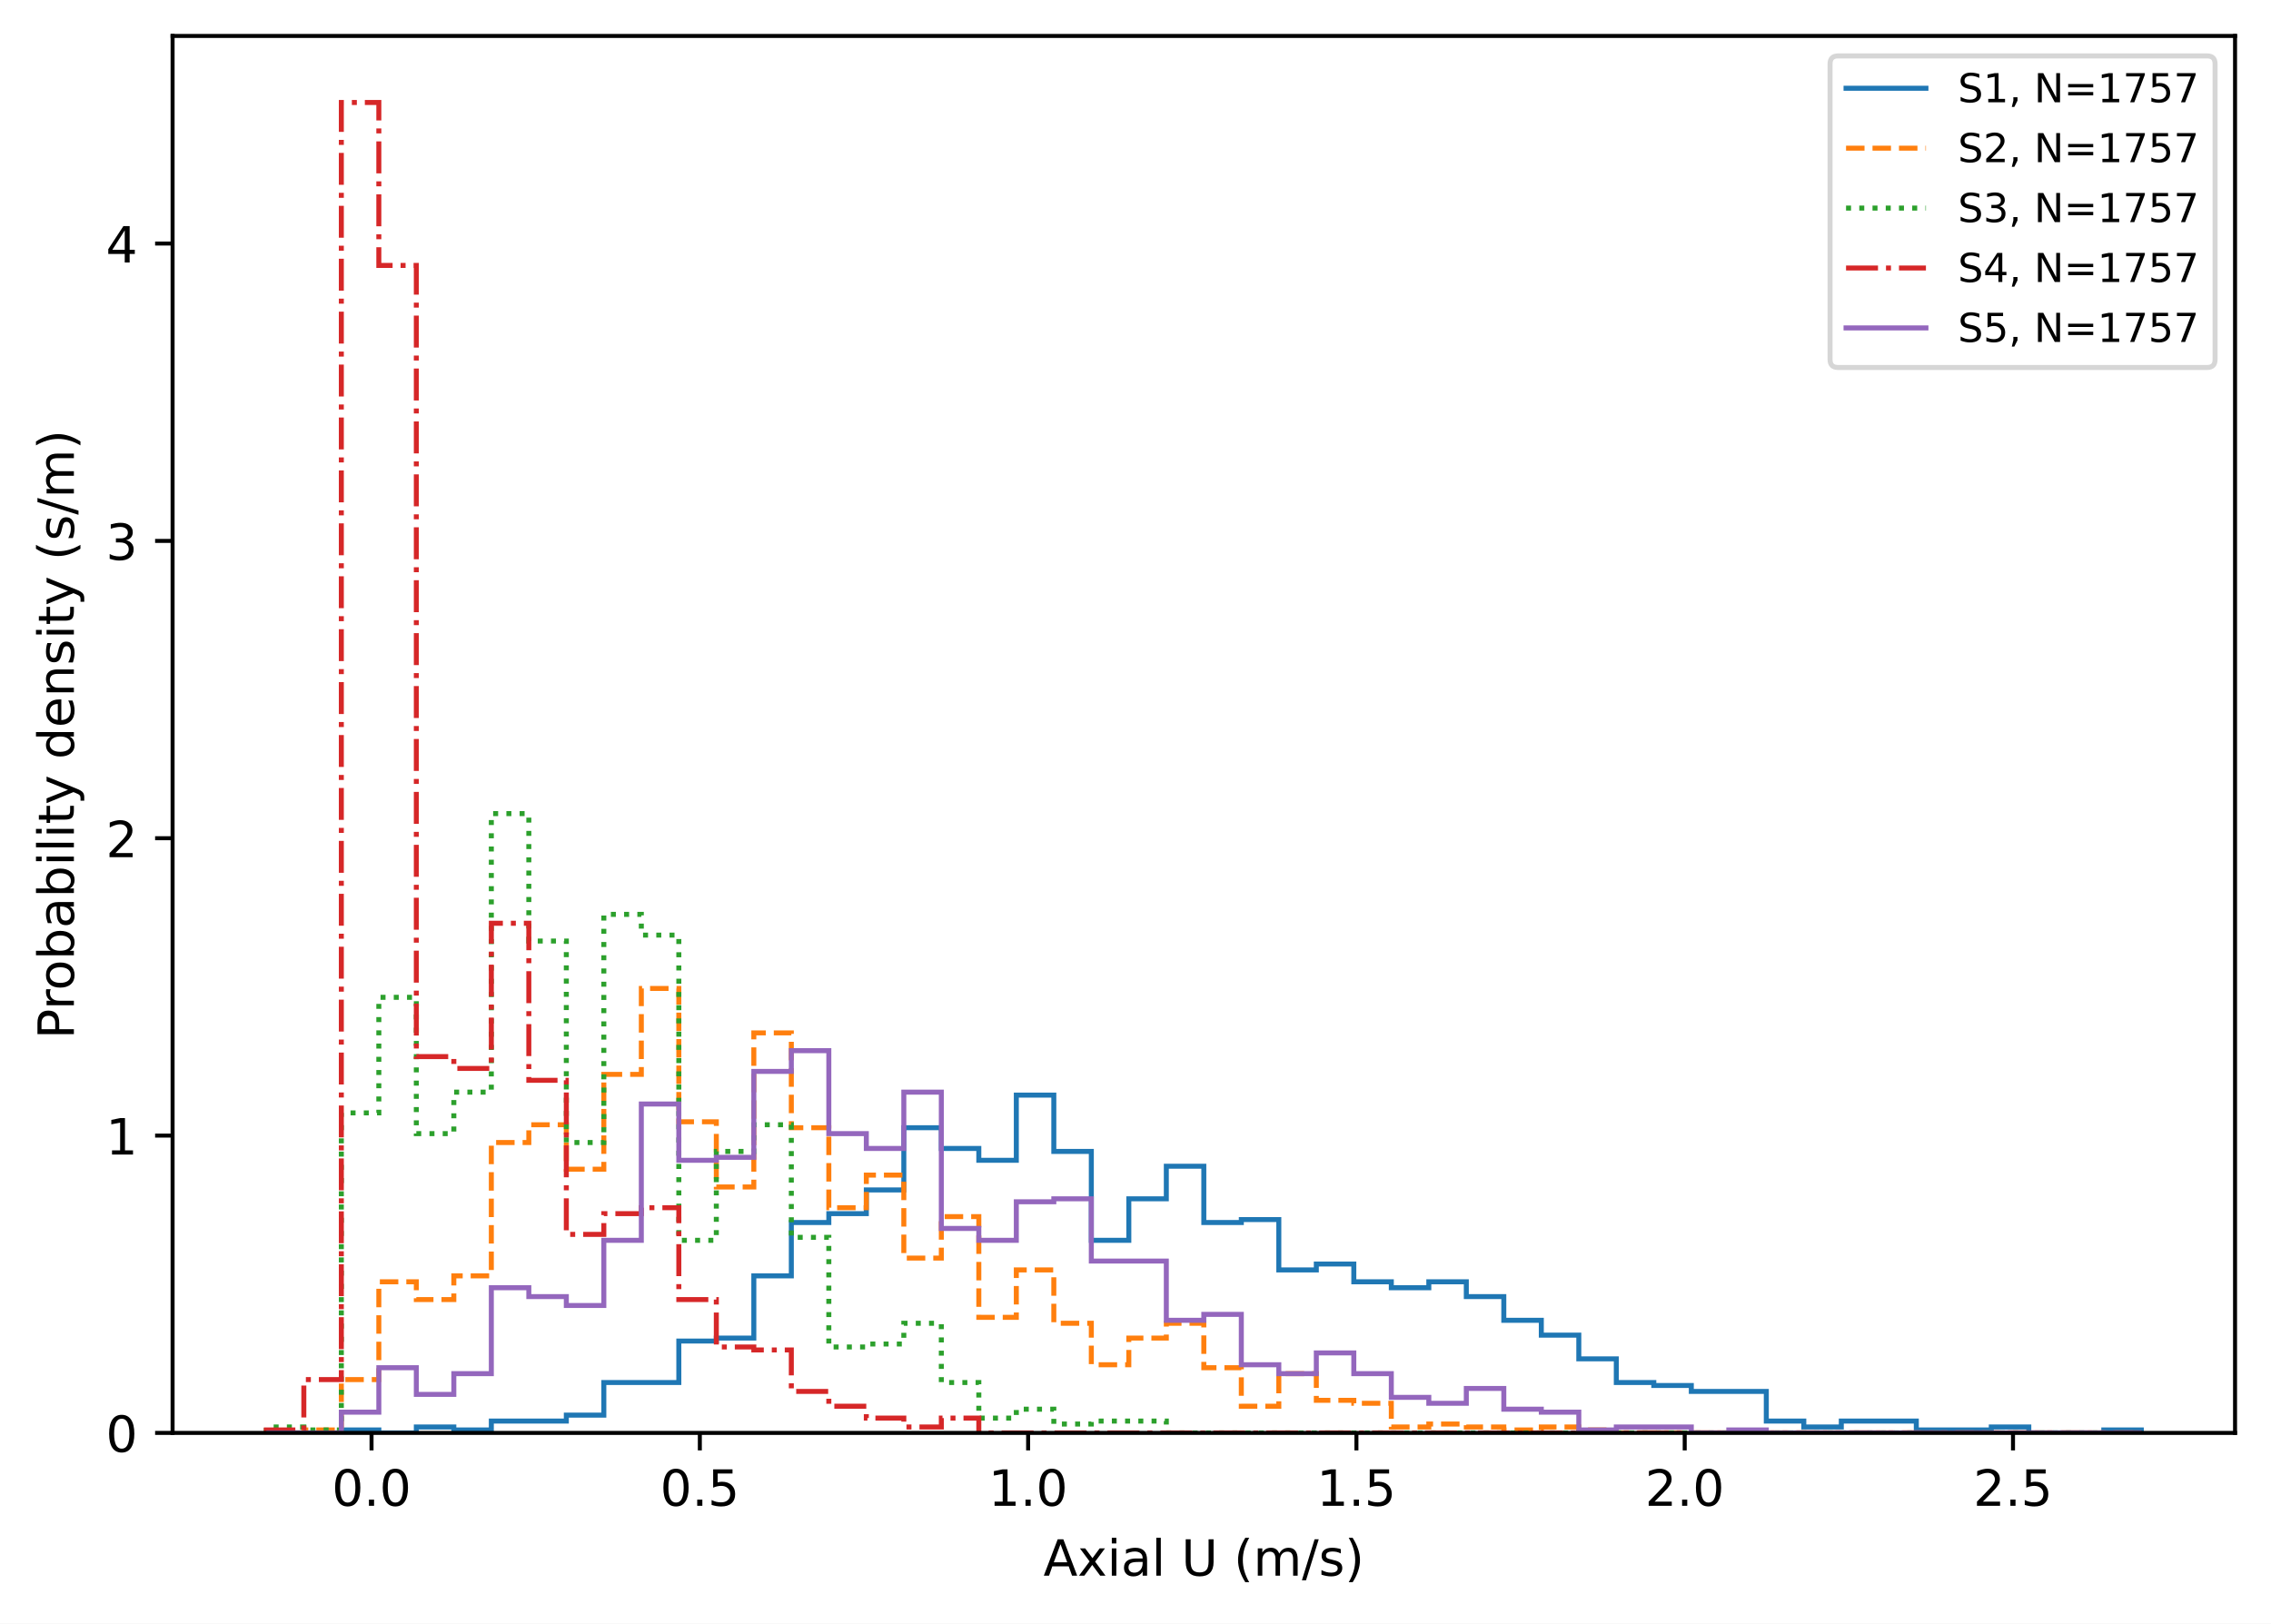
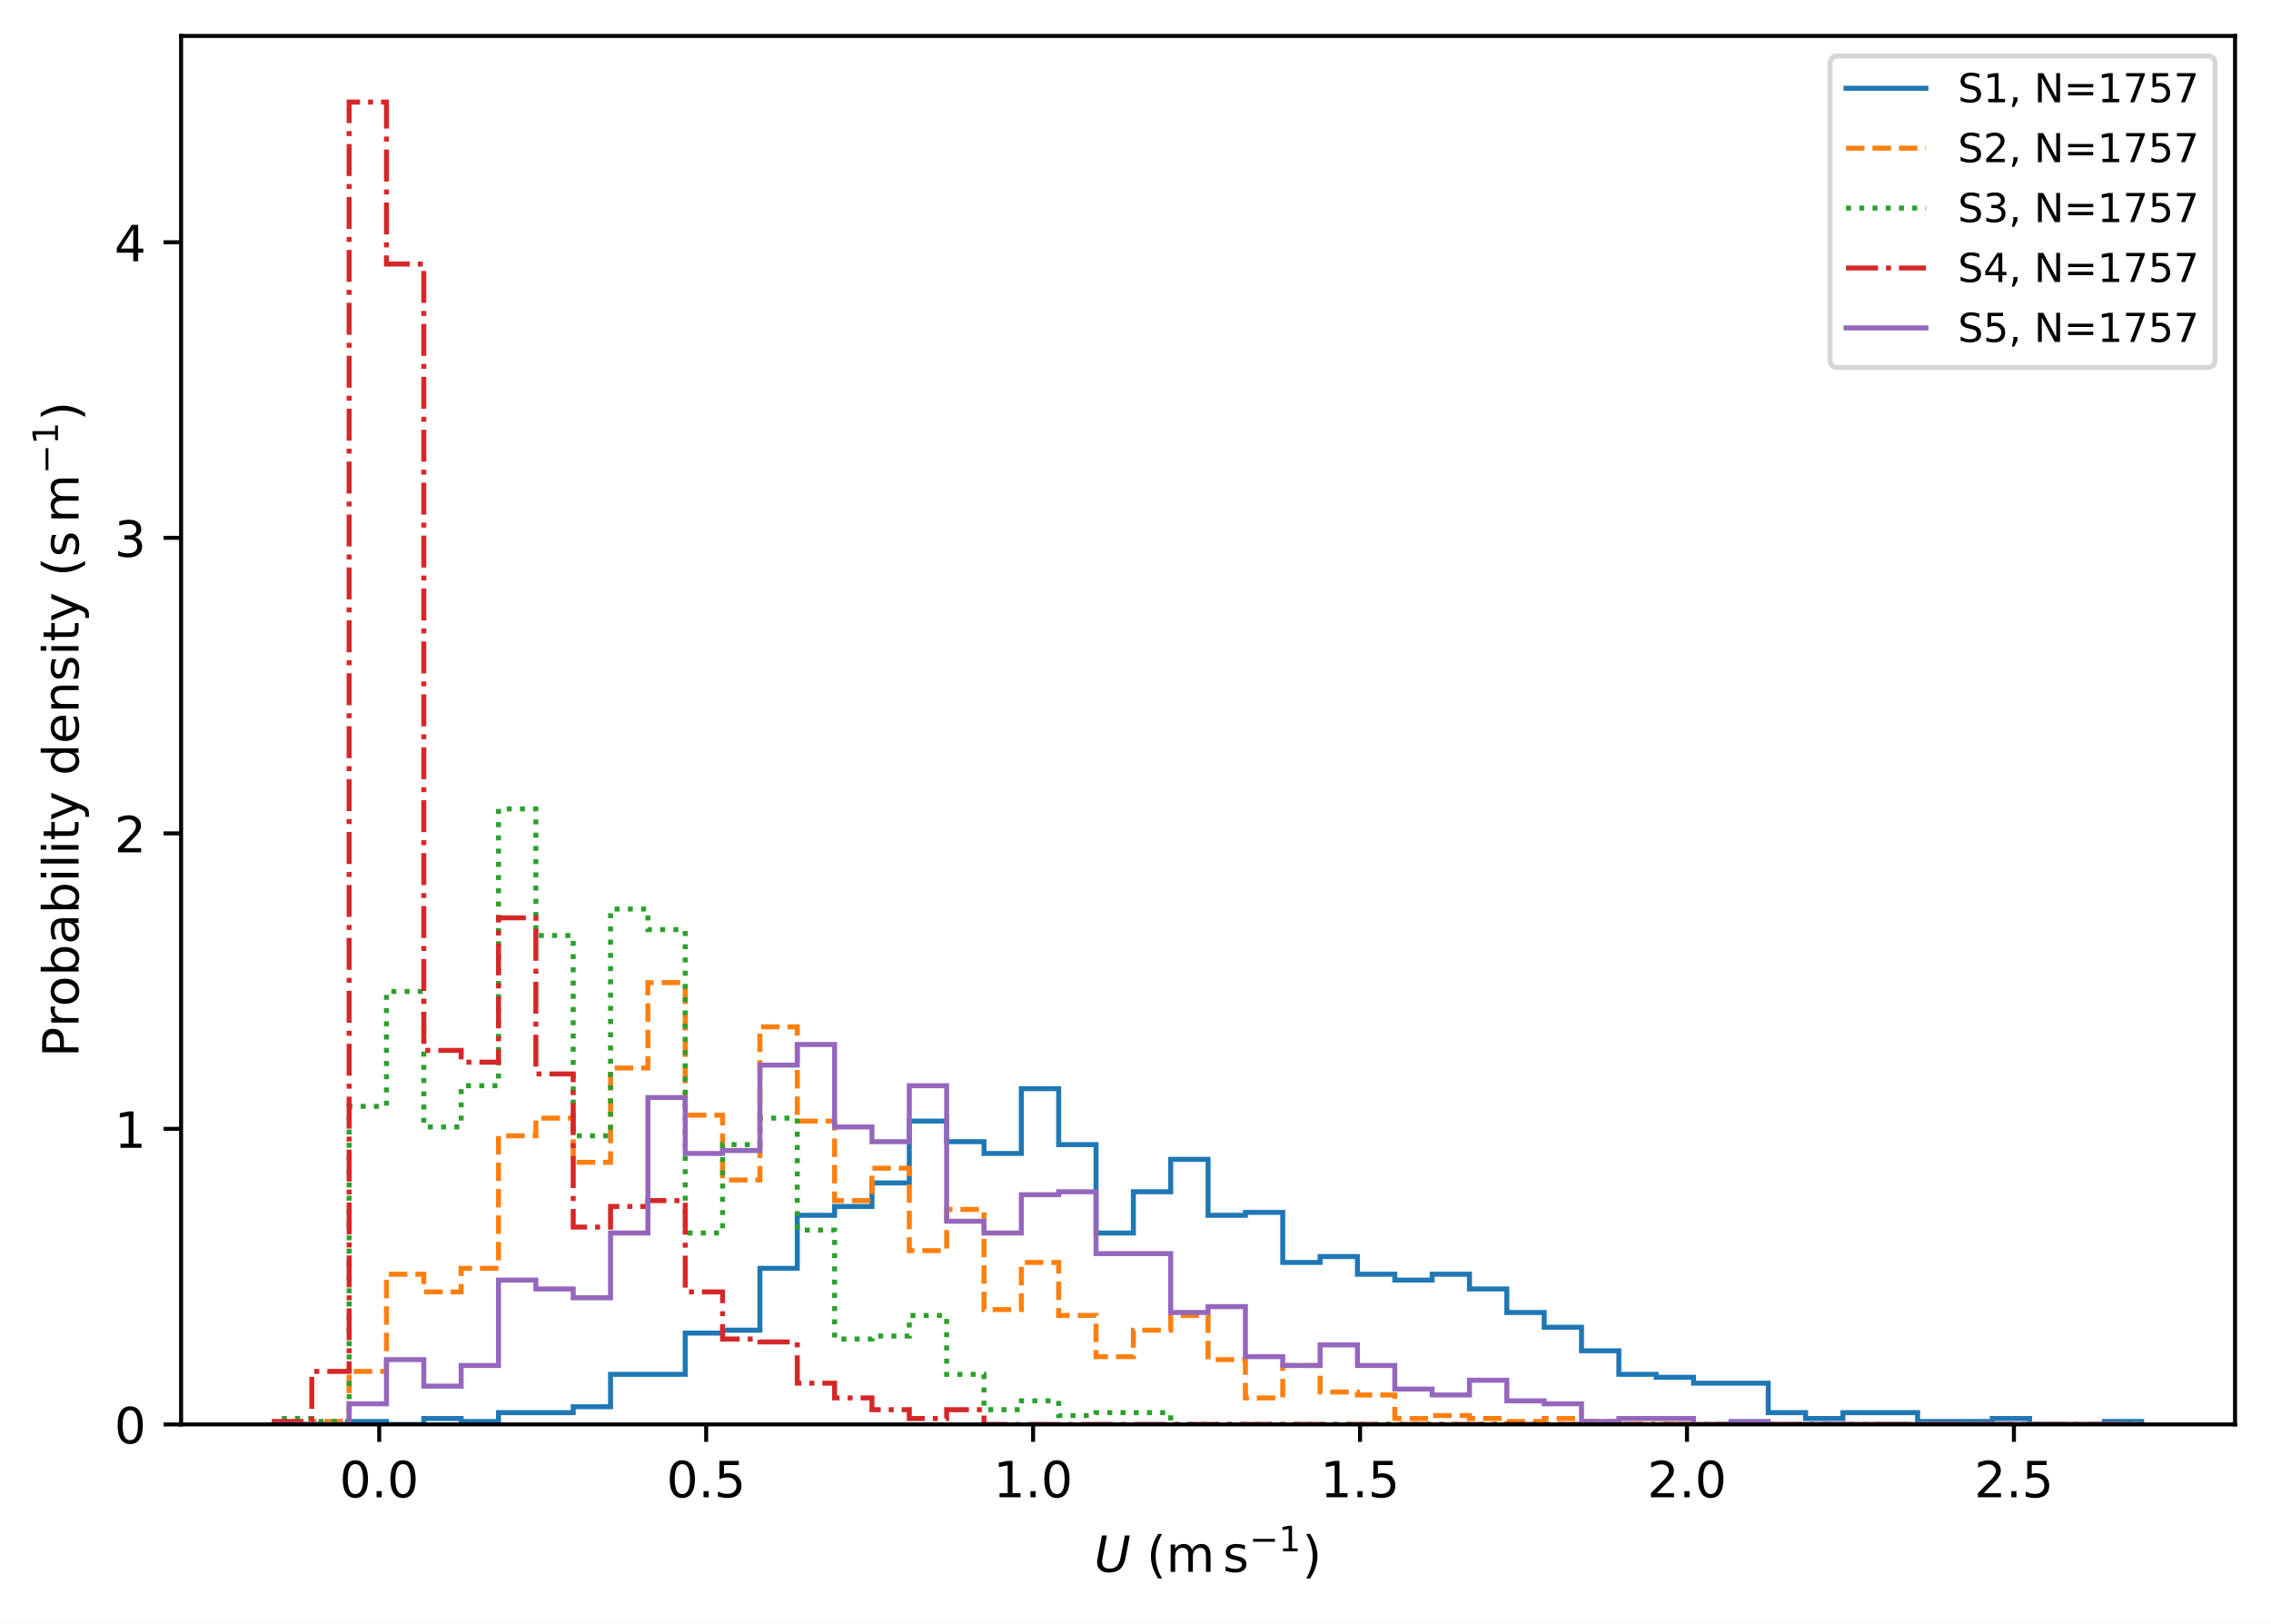
<svg xmlns="http://www.w3.org/2000/svg" xmlns:xlink="http://www.w3.org/1999/xlink" width="454.8pt" height="325.2pt" viewBox="0 0 454.8 325.2" version="1.1">
  <defs>
    <style type="text/css">*{stroke-linejoin: round; stroke-linecap: butt}</style>
  </defs>
  <g id="figure_1">
    <g id="patch_1">
      <path d="M 0 325.2  L 454.8 325.2  L 454.8 0  L 0 0  z " style="fill: #ffffff" />
    </g>
    <g id="axes_1">
      <g id="patch_2">
-         <path d="M 34.563 286.999  L 447.6 286.999  L 447.6 7.2  L 34.563 7.2  z " style="fill: #ffffff" />
+         <path d="M 36.265 285.297  L 447.6 285.297  L 447.6 7.2  L 36.265 7.2  z " style="fill: #ffffff" />
      </g>
      <g id="patch_3">
-         <path d="M 53.338 286.999  L 53.338 286.999  L 60.847 286.999  L 60.847 286.999  L 68.357 286.999  L 68.357 286.405  L 75.867 286.405  L 75.867 286.999  L 83.377 286.999  L 83.377 285.812  L 90.886 285.812  L 90.886 286.405  L 98.396 286.405  L 98.396 284.625  L 105.906 284.625  L 105.906 284.625  L 113.416 284.625  L 113.416 283.438  L 120.925 283.438  L 120.925 276.909  L 128.435 276.909  L 128.435 276.909  L 135.945 276.909  L 135.945 268.601  L 143.455 268.601  L 143.455 268.007  L 150.964 268.007  L 150.964 255.544  L 158.474 255.544  L 158.474 244.861  L 165.984 244.861  L 165.984 243.081  L 173.494 243.081  L 173.494 238.333  L 181.003 238.333  L 181.003 225.87  L 188.513 225.87  L 188.513 230.024  L 196.023 230.024  L 196.023 232.398  L 203.533 232.398  L 203.533 219.341  L 211.042 219.341  L 211.042 230.618  L 218.552 230.618  L 218.552 248.422  L 226.062 248.422  L 226.062 240.113  L 233.572 240.113  L 233.572 233.585  L 241.081 233.585  L 241.081 244.861  L 248.591 244.861  L 248.591 244.268  L 256.101 244.268  L 256.101 254.357  L 263.611 254.357  L 263.611 253.17  L 271.12 253.17  L 271.12 256.731  L 278.63 256.731  L 278.63 257.918  L 286.14 257.918  L 286.14 256.731  L 293.65 256.731  L 293.65 259.698  L 301.159 259.698  L 301.159 264.446  L 308.669 264.446  L 308.669 267.414  L 316.179 267.414  L 316.179 272.162  L 323.689 272.162  L 323.689 276.909  L 331.198 276.909  L 331.198 277.503  L 338.708 277.503  L 338.708 278.69  L 346.218 278.69  L 346.218 278.69  L 353.728 278.69  L 353.728 284.625  L 361.237 284.625  L 361.237 285.812  L 368.747 285.812  L 368.747 284.625  L 376.257 284.625  L 376.257 284.625  L 383.767 284.625  L 383.767 286.405  L 391.276 286.405  L 391.276 286.405  L 398.786 286.405  L 398.786 285.812  L 406.296 285.812  L 406.296 286.999  L 413.806 286.999  L 413.806 286.999  L 421.315 286.999  L 421.315 286.405  L 428.825 286.405  L 428.825 286.999  " clip-path="url(#p8676ef231d)" style="fill: none; stroke: #1f77b4; stroke-linejoin: miter" />
+         <path d="M 54.962 285.297  L 54.962 285.297  L 62.441 285.297  L 62.441 285.297  L 69.919 285.297  L 69.919 284.707  L 77.398 284.707  L 77.398 285.297  L 84.877 285.297  L 84.877 284.117  L 92.356 284.117  L 92.356 284.707  L 99.835 284.707  L 99.835 282.938  L 107.314 282.938  L 107.314 282.938  L 114.792 282.938  L 114.792 281.758  L 122.271 281.758  L 122.271 275.269  L 129.75 275.269  L 129.75 275.269  L 137.229 275.269  L 137.229 267.011  L 144.708 267.011  L 144.708 266.421  L 152.186 266.421  L 152.186 254.034  L 159.665 254.034  L 159.665 243.416  L 167.144 243.416  L 167.144 241.646  L 174.623 241.646  L 174.623 236.927  L 182.102 236.927  L 182.102 224.54  L 189.58 224.54  L 189.58 228.669  L 197.059 228.669  L 197.059 231.029  L 204.538 231.029  L 204.538 218.051  L 212.017 218.051  L 212.017 229.259  L 219.496 229.259  L 219.496 246.955  L 226.975 246.955  L 226.975 238.697  L 234.453 238.697  L 234.453 232.208  L 241.932 232.208  L 241.932 243.416  L 249.411 243.416  L 249.411 242.826  L 256.89 242.826  L 256.89 252.854  L 264.369 252.854  L 264.369 251.674  L 271.847 251.674  L 271.847 255.213  L 279.326 255.213  L 279.326 256.393  L 286.805 256.393  L 286.805 255.213  L 294.284 255.213  L 294.284 258.163  L 301.763 258.163  L 301.763 262.882  L 309.241 262.882  L 309.241 265.831  L 316.72 265.831  L 316.72 270.55  L 324.199 270.55  L 324.199 275.269  L 331.678 275.269  L 331.678 275.859  L 339.157 275.859  L 339.157 277.039  L 346.636 277.039  L 346.636 277.039  L 354.114 277.039  L 354.114 282.938  L 361.593 282.938  L 361.593 284.117  L 369.072 284.117  L 369.072 282.938  L 376.551 282.938  L 376.551 282.938  L 384.03 282.938  L 384.03 284.707  L 391.508 284.707  L 391.508 284.707  L 398.987 284.707  L 398.987 284.117  L 406.466 284.117  L 406.466 285.297  L 413.945 285.297  L 413.945 285.297  L 421.424 285.297  L 421.424 284.707  L 428.902 284.707  L 428.902 285.297  " clip-path="url(#pfd2d4bfab4)" style="fill: none; stroke: #1f77b4; stroke-linejoin: miter" />
      </g>
      <g id="patch_4">
-         <path d="M 53.338 286.999  L 53.338 286.999  L 60.847 286.999  L 60.847 286.405  L 68.357 286.405  L 68.357 276.316  L 75.867 276.316  L 75.867 256.731  L 83.377 256.731  L 83.377 260.292  L 90.886 260.292  L 90.886 255.544  L 98.396 255.544  L 98.396 228.837  L 105.906 228.837  L 105.906 225.276  L 113.416 225.276  L 113.416 234.179  L 120.925 234.179  L 120.925 215.187  L 128.435 215.187  L 128.435 197.976  L 135.945 197.976  L 135.945 224.683  L 143.455 224.683  L 143.455 237.739  L 150.964 237.739  L 150.964 206.878  L 158.474 206.878  L 158.474 225.87  L 165.984 225.87  L 165.984 241.894  L 173.494 241.894  L 173.494 235.365  L 181.003 235.365  L 181.003 251.983  L 188.513 251.983  L 188.513 243.674  L 196.023 243.674  L 196.023 263.853  L 203.533 263.853  L 203.533 254.357  L 211.042 254.357  L 211.042 265.04  L 218.552 265.04  L 218.552 273.349  L 226.062 273.349  L 226.062 268.007  L 233.572 268.007  L 233.572 265.04  L 241.081 265.04  L 241.081 273.942  L 248.591 273.942  L 248.591 281.657  L 256.101 281.657  L 256.101 275.129  L 263.611 275.129  L 263.611 280.47  L 271.12 280.47  L 271.12 281.064  L 278.63 281.064  L 278.63 285.812  L 286.14 285.812  L 286.14 285.218  L 293.65 285.218  L 293.65 285.812  L 301.159 285.812  L 301.159 286.405  L 308.669 286.405  L 308.669 285.812  L 316.179 285.812  L 316.179 286.405  L 323.689 286.405  L 323.689 286.999  L 331.198 286.999  L 331.198 286.999  L 338.708 286.999  L 338.708 286.999  L 346.218 286.999  L 346.218 286.999  L 353.728 286.999  L 353.728 286.999  L 361.237 286.999  L 361.237 286.999  L 368.747 286.999  L 368.747 286.999  L 376.257 286.999  L 376.257 286.999  L 383.767 286.999  L 383.767 286.999  L 391.276 286.999  L 391.276 286.999  L 398.786 286.999  L 398.786 286.999  L 406.296 286.999  L 406.296 286.999  L 413.806 286.999  L 413.806 286.999  L 421.315 286.999  L 421.315 286.999  L 428.825 286.999  L 428.825 286.999  " clip-path="url(#p8676ef231d)" style="fill: none; stroke-dasharray: 3.7,1.6; stroke-dashoffset: 0; stroke: #ff7f0e; stroke-linejoin: miter" />
+         <path d="M 54.962 285.297  L 54.962 285.297  L 62.441 285.297  L 62.441 284.707  L 69.919 284.707  L 69.919 274.679  L 77.398 274.679  L 77.398 255.213  L 84.877 255.213  L 84.877 258.753  L 92.356 258.753  L 92.356 254.034  L 99.835 254.034  L 99.835 227.489  L 107.314 227.489  L 107.314 223.95  L 114.792 223.95  L 114.792 232.798  L 122.271 232.798  L 122.271 213.922  L 129.75 213.922  L 129.75 196.816  L 137.229 196.816  L 137.229 223.36  L 144.708 223.36  L 144.708 236.337  L 152.186 236.337  L 152.186 205.664  L 159.665 205.664  L 159.665 224.54  L 167.144 224.54  L 167.144 240.467  L 174.623 240.467  L 174.623 233.978  L 182.102 233.978  L 182.102 250.494  L 189.58 250.494  L 189.58 242.236  L 197.059 242.236  L 197.059 262.292  L 204.538 262.292  L 204.538 252.854  L 212.017 252.854  L 212.017 263.472  L 219.496 263.472  L 219.496 271.73  L 226.975 271.73  L 226.975 266.421  L 234.453 266.421  L 234.453 263.472  L 241.932 263.472  L 241.932 272.32  L 249.411 272.32  L 249.411 279.988  L 256.89 279.988  L 256.89 273.5  L 264.369 273.5  L 264.369 278.809  L 271.847 278.809  L 271.847 279.398  L 279.326 279.398  L 279.326 284.117  L 286.805 284.117  L 286.805 283.528  L 294.284 283.528  L 294.284 284.117  L 301.763 284.117  L 301.763 284.707  L 309.241 284.707  L 309.241 284.117  L 316.72 284.117  L 316.72 284.707  L 324.199 284.707  L 324.199 285.297  L 331.678 285.297  L 331.678 285.297  L 339.157 285.297  L 339.157 285.297  L 346.636 285.297  L 346.636 285.297  L 354.114 285.297  L 354.114 285.297  L 361.593 285.297  L 361.593 285.297  L 369.072 285.297  L 369.072 285.297  L 376.551 285.297  L 376.551 285.297  L 384.03 285.297  L 384.03 285.297  L 391.508 285.297  L 391.508 285.297  L 398.987 285.297  L 398.987 285.297  L 406.466 285.297  L 406.466 285.297  L 413.945 285.297  L 413.945 285.297  L 421.424 285.297  L 421.424 285.297  L 428.902 285.297  L 428.902 285.297  " clip-path="url(#pfd2d4bfab4)" style="fill: none; stroke-dasharray: 3.7,1.6; stroke-dashoffset: 0; stroke: #ff7f0e; stroke-linejoin: miter" />
      </g>
      <g id="patch_5">
-         <path d="M 53.338 286.999  L 53.338 285.812  L 60.847 285.812  L 60.847 286.405  L 68.357 286.405  L 68.357 222.902  L 75.867 222.902  L 75.867 199.756  L 83.377 199.756  L 83.377 227.057  L 90.886 227.057  L 90.886 218.748  L 98.396 218.748  L 98.396 162.96  L 105.906 162.96  L 105.906 188.48  L 113.416 188.48  L 113.416 228.837  L 120.925 228.837  L 120.925 183.139  L 128.435 183.139  L 128.435 187.293  L 135.945 187.293  L 135.945 248.422  L 143.455 248.422  L 143.455 230.618  L 150.964 230.618  L 150.964 225.276  L 158.474 225.276  L 158.474 247.829  L 165.984 247.829  L 165.984 269.788  L 173.494 269.788  L 173.494 269.194  L 181.003 269.194  L 181.003 265.04  L 188.513 265.04  L 188.513 276.909  L 196.023 276.909  L 196.023 284.031  L 203.533 284.031  L 203.533 282.251  L 211.042 282.251  L 211.042 285.218  L 218.552 285.218  L 218.552 284.625  L 226.062 284.625  L 226.062 284.625  L 233.572 284.625  L 233.572 286.999  L 241.081 286.999  L 241.081 286.999  L 248.591 286.999  L 248.591 286.999  L 256.101 286.999  L 256.101 286.999  L 263.611 286.999  L 263.611 286.999  L 271.12 286.999  L 271.12 286.999  L 278.63 286.999  L 278.63 286.999  L 286.14 286.999  L 286.14 286.999  L 293.65 286.999  L 293.65 286.999  L 301.159 286.999  L 301.159 286.999  L 308.669 286.999  L 308.669 286.999  L 316.179 286.999  L 316.179 286.999  L 323.689 286.999  L 323.689 286.999  L 331.198 286.999  L 331.198 286.999  L 338.708 286.999  L 338.708 286.999  L 346.218 286.999  L 346.218 286.999  L 353.728 286.999  L 353.728 286.999  L 361.237 286.999  L 361.237 286.999  L 368.747 286.999  L 368.747 286.999  L 376.257 286.999  L 376.257 286.999  L 383.767 286.999  L 383.767 286.999  L 391.276 286.999  L 391.276 286.999  L 398.786 286.999  L 398.786 286.999  L 406.296 286.999  L 406.296 286.999  L 413.806 286.999  L 413.806 286.999  L 421.315 286.999  L 421.315 286.999  L 428.825 286.999  L 428.825 286.999  " clip-path="url(#p8676ef231d)" style="fill: none; stroke-dasharray: 1,1.65; stroke-dashoffset: 0; stroke: #2ca02c; stroke-linejoin: miter" />
+         <path d="M 54.962 285.297  L 54.962 284.117  L 62.441 284.117  L 62.441 284.707  L 69.919 284.707  L 69.919 221.591  L 77.398 221.591  L 77.398 198.585  L 84.877 198.585  L 84.877 225.72  L 92.356 225.72  L 92.356 217.461  L 99.835 217.461  L 99.835 162.013  L 107.314 162.013  L 107.314 187.378  L 114.792 187.378  L 114.792 227.489  L 122.271 227.489  L 122.271 182.069  L 129.75 182.069  L 129.75 186.198  L 137.229 186.198  L 137.229 246.955  L 144.708 246.955  L 144.708 229.259  L 152.186 229.259  L 152.186 223.95  L 159.665 223.95  L 159.665 246.365  L 167.144 246.365  L 167.144 268.191  L 174.623 268.191  L 174.623 267.601  L 182.102 267.601  L 182.102 263.472  L 189.58 263.472  L 189.58 275.269  L 197.059 275.269  L 197.059 282.348  L 204.538 282.348  L 204.538 280.578  L 212.017 280.578  L 212.017 283.528  L 219.496 283.528  L 219.496 282.938  L 226.975 282.938  L 226.975 282.938  L 234.453 282.938  L 234.453 285.297  L 241.932 285.297  L 241.932 285.297  L 249.411 285.297  L 249.411 285.297  L 256.89 285.297  L 256.89 285.297  L 264.369 285.297  L 264.369 285.297  L 271.847 285.297  L 271.847 285.297  L 279.326 285.297  L 279.326 285.297  L 286.805 285.297  L 286.805 285.297  L 294.284 285.297  L 294.284 285.297  L 301.763 285.297  L 301.763 285.297  L 309.241 285.297  L 309.241 285.297  L 316.72 285.297  L 316.72 285.297  L 324.199 285.297  L 324.199 285.297  L 331.678 285.297  L 331.678 285.297  L 339.157 285.297  L 339.157 285.297  L 346.636 285.297  L 346.636 285.297  L 354.114 285.297  L 354.114 285.297  L 361.593 285.297  L 361.593 285.297  L 369.072 285.297  L 369.072 285.297  L 376.551 285.297  L 376.551 285.297  L 384.03 285.297  L 384.03 285.297  L 391.508 285.297  L 391.508 285.297  L 398.987 285.297  L 398.987 285.297  L 406.466 285.297  L 406.466 285.297  L 413.945 285.297  L 413.945 285.297  L 421.424 285.297  L 421.424 285.297  L 428.902 285.297  L 428.902 285.297  " clip-path="url(#pfd2d4bfab4)" style="fill: none; stroke-dasharray: 1,1.65; stroke-dashoffset: 0; stroke: #2ca02c; stroke-linejoin: miter" />
      </g>
      <g id="patch_6">
-         <path d="M 53.338 286.999  L 53.338 286.405  L 60.847 286.405  L 60.847 276.316  L 68.357 276.316  L 68.357 20.524  L 75.867 20.524  L 75.867 53.165  L 83.377 53.165  L 83.377 211.626  L 90.886 211.626  L 90.886 214  L 98.396 214  L 98.396 184.919  L 105.906 184.919  L 105.906 216.374  L 113.416 216.374  L 113.416 247.235  L 120.925 247.235  L 120.925 243.081  L 128.435 243.081  L 128.435 241.894  L 135.945 241.894  L 135.945 260.292  L 143.455 260.292  L 143.455 269.788  L 150.964 269.788  L 150.964 270.381  L 158.474 270.381  L 158.474 278.69  L 165.984 278.69  L 165.984 281.657  L 173.494 281.657  L 173.494 284.031  L 181.003 284.031  L 181.003 285.812  L 188.513 285.812  L 188.513 284.031  L 196.023 284.031  L 196.023 286.999  L 203.533 286.999  L 203.533 286.999  L 211.042 286.999  L 211.042 286.999  L 218.552 286.999  L 218.552 286.999  L 226.062 286.999  L 226.062 286.999  L 233.572 286.999  L 233.572 286.999  L 241.081 286.999  L 241.081 286.999  L 248.591 286.999  L 248.591 286.999  L 256.101 286.999  L 256.101 286.999  L 263.611 286.999  L 263.611 286.999  L 271.12 286.999  L 271.12 286.999  L 278.63 286.999  L 278.63 286.999  L 286.14 286.999  L 286.14 286.999  L 293.65 286.999  L 293.65 286.999  L 301.159 286.999  L 301.159 286.999  L 308.669 286.999  L 308.669 286.999  L 316.179 286.999  L 316.179 286.999  L 323.689 286.999  L 323.689 286.999  L 331.198 286.999  L 331.198 286.999  L 338.708 286.999  L 338.708 286.999  L 346.218 286.999  L 346.218 286.999  L 353.728 286.999  L 353.728 286.999  L 361.237 286.999  L 361.237 286.999  L 368.747 286.999  L 368.747 286.999  L 376.257 286.999  L 376.257 286.999  L 383.767 286.999  L 383.767 286.999  L 391.276 286.999  L 391.276 286.999  L 398.786 286.999  L 398.786 286.999  L 406.296 286.999  L 406.296 286.999  L 413.806 286.999  L 413.806 286.999  L 421.315 286.999  L 421.315 286.999  L 428.825 286.999  L 428.825 286.999  " clip-path="url(#p8676ef231d)" style="fill: none; stroke-dasharray: 6.4,1.6,1,1.6; stroke-dashoffset: 0; stroke: #d62728; stroke-linejoin: miter" />
+         <path d="M 54.962 285.297  L 54.962 284.707  L 62.441 284.707  L 62.441 274.679  L 69.919 274.679  L 69.919 20.443  L 77.398 20.443  L 77.398 52.886  L 84.877 52.886  L 84.877 210.383  L 92.356 210.383  L 92.356 212.742  L 99.835 212.742  L 99.835 183.838  L 107.314 183.838  L 107.314 215.102  L 114.792 215.102  L 114.792 245.775  L 122.271 245.775  L 122.271 241.646  L 129.75 241.646  L 129.75 240.467  L 137.229 240.467  L 137.229 258.753  L 144.708 258.753  L 144.708 268.191  L 152.186 268.191  L 152.186 268.781  L 159.665 268.781  L 159.665 277.039  L 167.144 277.039  L 167.144 279.988  L 174.623 279.988  L 174.623 282.348  L 182.102 282.348  L 182.102 284.117  L 189.58 284.117  L 189.58 282.348  L 197.059 282.348  L 197.059 285.297  L 204.538 285.297  L 204.538 285.297  L 212.017 285.297  L 212.017 285.297  L 219.496 285.297  L 219.496 285.297  L 226.975 285.297  L 226.975 285.297  L 234.453 285.297  L 234.453 285.297  L 241.932 285.297  L 241.932 285.297  L 249.411 285.297  L 249.411 285.297  L 256.89 285.297  L 256.89 285.297  L 264.369 285.297  L 264.369 285.297  L 271.847 285.297  L 271.847 285.297  L 279.326 285.297  L 279.326 285.297  L 286.805 285.297  L 286.805 285.297  L 294.284 285.297  L 294.284 285.297  L 301.763 285.297  L 301.763 285.297  L 309.241 285.297  L 309.241 285.297  L 316.72 285.297  L 316.72 285.297  L 324.199 285.297  L 324.199 285.297  L 331.678 285.297  L 331.678 285.297  L 339.157 285.297  L 339.157 285.297  L 346.636 285.297  L 346.636 285.297  L 354.114 285.297  L 354.114 285.297  L 361.593 285.297  L 361.593 285.297  L 369.072 285.297  L 369.072 285.297  L 376.551 285.297  L 376.551 285.297  L 384.03 285.297  L 384.03 285.297  L 391.508 285.297  L 391.508 285.297  L 398.987 285.297  L 398.987 285.297  L 406.466 285.297  L 406.466 285.297  L 413.945 285.297  L 413.945 285.297  L 421.424 285.297  L 421.424 285.297  L 428.902 285.297  L 428.902 285.297  " clip-path="url(#pfd2d4bfab4)" style="fill: none; stroke-dasharray: 6.4,1.6,1,1.6; stroke-dashoffset: 0; stroke: #d62728; stroke-linejoin: miter" />
      </g>
      <g id="patch_7">
-         <path d="M 53.338 286.999  L 53.338 286.999  L 60.847 286.999  L 60.847 286.999  L 68.357 286.999  L 68.357 282.844  L 75.867 282.844  L 75.867 273.942  L 83.377 273.942  L 83.377 279.283  L 90.886 279.283  L 90.886 275.129  L 98.396 275.129  L 98.396 257.918  L 105.906 257.918  L 105.906 259.698  L 113.416 259.698  L 113.416 261.479  L 120.925 261.479  L 120.925 248.422  L 128.435 248.422  L 128.435 221.122  L 135.945 221.122  L 135.945 232.398  L 143.455 232.398  L 143.455 231.805  L 150.964 231.805  L 150.964 214.594  L 158.474 214.594  L 158.474 210.439  L 165.984 210.439  L 165.984 227.057  L 173.494 227.057  L 173.494 230.024  L 181.003 230.024  L 181.003 218.748  L 188.513 218.748  L 188.513 246.048  L 196.023 246.048  L 196.023 248.422  L 203.533 248.422  L 203.533 240.707  L 211.042 240.707  L 211.042 240.113  L 218.552 240.113  L 218.552 252.577  L 226.062 252.577  L 226.062 252.577  L 233.572 252.577  L 233.572 264.446  L 241.081 264.446  L 241.081 263.259  L 248.591 263.259  L 248.591 273.349  L 256.101 273.349  L 256.101 275.129  L 263.611 275.129  L 263.611 270.975  L 271.12 270.975  L 271.12 275.129  L 278.63 275.129  L 278.63 279.877  L 286.14 279.877  L 286.14 281.064  L 293.65 281.064  L 293.65 278.096  L 301.159 278.096  L 301.159 282.251  L 308.669 282.251  L 308.669 282.844  L 316.179 282.844  L 316.179 286.405  L 323.689 286.405  L 323.689 285.812  L 331.198 285.812  L 331.198 285.812  L 338.708 285.812  L 338.708 286.999  L 346.218 286.999  L 346.218 286.405  L 353.728 286.405  L 353.728 286.999  L 361.237 286.999  L 361.237 286.999  L 368.747 286.999  L 368.747 286.999  L 376.257 286.999  L 376.257 286.999  L 383.767 286.999  L 383.767 286.999  L 391.276 286.999  L 391.276 286.999  L 398.786 286.999  L 398.786 286.999  L 406.296 286.999  L 406.296 286.999  L 413.806 286.999  L 413.806 286.999  L 421.315 286.999  L 421.315 286.999  L 428.825 286.999  L 428.825 286.999  " clip-path="url(#p8676ef231d)" style="fill: none; stroke: #9467bd; stroke-linejoin: miter" />
+         <path d="M 54.962 285.297  L 54.962 285.297  L 62.441 285.297  L 62.441 285.297  L 69.919 285.297  L 69.919 281.168  L 77.398 281.168  L 77.398 272.32  L 84.877 272.32  L 84.877 277.629  L 92.356 277.629  L 92.356 273.5  L 99.835 273.5  L 99.835 256.393  L 107.314 256.393  L 107.314 258.163  L 114.792 258.163  L 114.792 259.932  L 122.271 259.932  L 122.271 246.955  L 129.75 246.955  L 129.75 219.821  L 137.229 219.821  L 137.229 231.029  L 144.708 231.029  L 144.708 230.439  L 152.186 230.439  L 152.186 213.332  L 159.665 213.332  L 159.665 209.203  L 167.144 209.203  L 167.144 225.72  L 174.623 225.72  L 174.623 228.669  L 182.102 228.669  L 182.102 217.461  L 189.58 217.461  L 189.58 244.596  L 197.059 244.596  L 197.059 246.955  L 204.538 246.955  L 204.538 239.287  L 212.017 239.287  L 212.017 238.697  L 219.496 238.697  L 219.496 251.084  L 226.975 251.084  L 226.975 251.084  L 234.453 251.084  L 234.453 262.882  L 241.932 262.882  L 241.932 261.702  L 249.411 261.702  L 249.411 271.73  L 256.89 271.73  L 256.89 273.5  L 264.369 273.5  L 264.369 269.371  L 271.847 269.371  L 271.847 273.5  L 279.326 273.5  L 279.326 278.219  L 286.805 278.219  L 286.805 279.398  L 294.284 279.398  L 294.284 276.449  L 301.763 276.449  L 301.763 280.578  L 309.241 280.578  L 309.241 281.168  L 316.72 281.168  L 316.72 284.707  L 324.199 284.707  L 324.199 284.117  L 331.678 284.117  L 331.678 284.117  L 339.157 284.117  L 339.157 285.297  L 346.636 285.297  L 346.636 284.707  L 354.114 284.707  L 354.114 285.297  L 361.593 285.297  L 361.593 285.297  L 369.072 285.297  L 369.072 285.297  L 376.551 285.297  L 376.551 285.297  L 384.03 285.297  L 384.03 285.297  L 391.508 285.297  L 391.508 285.297  L 398.987 285.297  L 398.987 285.297  L 406.466 285.297  L 406.466 285.297  L 413.945 285.297  L 413.945 285.297  L 421.424 285.297  L 421.424 285.297  L 428.902 285.297  L 428.902 285.297  " clip-path="url(#pfd2d4bfab4)" style="fill: none; stroke: #9467bd; stroke-linejoin: miter" />
      </g>
      <g id="matplotlib.axis_1">
        <g id="xtick_1">
          <g id="line2d_1">
            <defs>
-               <path id="mfb70bbd914" d="M 0 0  L 0 3.5  " style="stroke: #000000; stroke-width: 0.8" />
+               <path id="mb90aec9d81" d="M 0 0  L 0 3.5  " style="stroke: #000000; stroke-width: 0.8" />
            </defs>
            <g>
-               <use xlink:href="#mfb70bbd914" x="74.407" y="286.999" style="stroke: #000000; stroke-width: 0.8" />
+               <use xlink:href="#mb90aec9d81" x="75.945" y="285.297" style="stroke: #000000; stroke-width: 0.8" />
            </g>
          </g>
          <g id="text_1">
-             <text style="font-size: 10px; font-family: 'DejaVu Sans'; text-anchor: middle" x="74.407" y="301.596" transform="rotate(-0 74.40708 301.5964)">0.0</text>
+             <text style="font-size: 10px; font-family: 'DejaVu Sans'; text-anchor: middle" x="75.945" y="299.895" transform="rotate(-0 75.94451 299.8948)">0.0</text>
          </g>
        </g>
        <g id="xtick_2">
          <g id="line2d_2">
            <g>
-               <use xlink:href="#mfb70bbd914" x="140.152" y="286.999" style="stroke: #000000; stroke-width: 0.8" />
+               <use xlink:href="#mb90aec9d81" x="141.419" y="285.297" style="stroke: #000000; stroke-width: 0.8" />
            </g>
          </g>
          <g id="text_2">
-             <text style="font-size: 10px; font-family: 'DejaVu Sans'; text-anchor: middle" x="140.152" y="301.596" transform="rotate(-0 140.1524 301.5964)">0.5</text>
+             <text style="font-size: 10px; font-family: 'DejaVu Sans'; text-anchor: middle" x="141.419" y="299.895" transform="rotate(-0 141.4189 299.8948)">0.5</text>
          </g>
        </g>
        <g id="xtick_3">
          <g id="line2d_3">
            <g>
-               <use xlink:href="#mfb70bbd914" x="205.898" y="286.999" style="stroke: #000000; stroke-width: 0.8" />
+               <use xlink:href="#mb90aec9d81" x="206.893" y="285.297" style="stroke: #000000; stroke-width: 0.8" />
            </g>
          </g>
          <g id="text_3">
-             <text style="font-size: 10px; font-family: 'DejaVu Sans'; text-anchor: middle" x="205.898" y="301.596" transform="rotate(-0 205.8976 301.5964)">1.0</text>
+             <text style="font-size: 10px; font-family: 'DejaVu Sans'; text-anchor: middle" x="206.893" y="299.895" transform="rotate(-0 206.8934 299.8948)">1.0</text>
          </g>
        </g>
        <g id="xtick_4">
          <g id="line2d_4">
            <g>
-               <use xlink:href="#mfb70bbd914" x="271.643" y="286.999" style="stroke: #000000; stroke-width: 0.8" />
+               <use xlink:href="#mb90aec9d81" x="272.368" y="285.297" style="stroke: #000000; stroke-width: 0.8" />
            </g>
          </g>
          <g id="text_4">
-             <text style="font-size: 10px; font-family: 'DejaVu Sans'; text-anchor: middle" x="271.643" y="301.596" transform="rotate(-0 271.6429 301.5964)">1.5</text>
+             <text style="font-size: 10px; font-family: 'DejaVu Sans'; text-anchor: middle" x="272.368" y="299.895" transform="rotate(-0 272.3678 299.8948)">1.5</text>
          </g>
        </g>
        <g id="xtick_5">
          <g id="line2d_5">
            <g>
-               <use xlink:href="#mfb70bbd914" x="337.388" y="286.999" style="stroke: #000000; stroke-width: 0.8" />
+               <use xlink:href="#mb90aec9d81" x="337.842" y="285.297" style="stroke: #000000; stroke-width: 0.8" />
            </g>
          </g>
          <g id="text_5">
-             <text style="font-size: 10px; font-family: 'DejaVu Sans'; text-anchor: middle" x="337.388" y="301.596" transform="rotate(-0 337.3882 301.5964)">2.0</text>
+             <text style="font-size: 10px; font-family: 'DejaVu Sans'; text-anchor: middle" x="337.842" y="299.895" transform="rotate(-0 337.8422 299.8948)">2.0</text>
          </g>
        </g>
        <g id="xtick_6">
          <g id="line2d_6">
            <g>
-               <use xlink:href="#mfb70bbd914" x="403.133" y="286.999" style="stroke: #000000; stroke-width: 0.8" />
+               <use xlink:href="#mb90aec9d81" x="403.317" y="285.297" style="stroke: #000000; stroke-width: 0.8" />
            </g>
          </g>
          <g id="text_6">
-             <text style="font-size: 10px; font-family: 'DejaVu Sans'; text-anchor: middle" x="403.133" y="301.596" transform="rotate(-0 403.1334 301.5964)">2.5</text>
+             <text style="font-size: 10px; font-family: 'DejaVu Sans'; text-anchor: middle" x="403.317" y="299.895" transform="rotate(-0 403.3166 299.8948)">2.5</text>
          </g>
        </g>
        <g id="text_7">
-           <text style="font-size: 10px; font-family: 'DejaVu Sans'; text-anchor: middle" x="241.081" y="315.597" transform="rotate(-0 241.0814 315.5972)">Axial U (m/s)</text>
+           <g transform="translate(219.1322 315.5972)">
+             <text>
+               <tspan x="0" y="-0.762" style="font-style: oblique; font-size: 10px; font-family: 'DejaVu Sans'">U</tspan>
+               <tspan x="7.319" y="-0.762" style="font-size: 10px; font-family: 'DejaVu Sans'"> </tspan>
+               <tspan x="10.498" y="-0.762" style="font-size: 10px; font-family: 'DejaVu Sans'">(</tspan>
+               <tspan x="14.399" y="-0.762" style="font-size: 10px; font-family: 'DejaVu Sans'">m</tspan>
+               <tspan x="25.764" y="-0.762" style="font-size: 10px; font-family: 'DejaVu Sans'">s</tspan>
+               <tspan x="41.662" y="-0.762" style="font-size: 10px; font-family: 'DejaVu Sans'">)</tspan>
+               <tspan x="31.07" y="-4.892" style="font-size: 7px; font-family: 'DejaVu Sans'">−</tspan>
+               <tspan x="36.935" y="-4.892" style="font-size: 7px; font-family: 'DejaVu Sans'">1</tspan>
+             </text>
+           </g>
        </g>
      </g>
      <g id="matplotlib.axis_2">
        <g id="ytick_1">
          <g id="line2d_7">
            <defs>
-               <path id="m7f589e7cf7" d="M 0 0  L -3.5 0  " style="stroke: #000000; stroke-width: 0.8" />
+               <path id="m69cdffd973" d="M 0 0  L -3.5 0  " style="stroke: #000000; stroke-width: 0.8" />
            </defs>
            <g>
-               <use xlink:href="#m7f589e7cf7" x="34.563" y="286.999" style="stroke: #000000; stroke-width: 0.8" />
+               <use xlink:href="#m69cdffd973" x="36.265" y="285.297" style="stroke: #000000; stroke-width: 0.8" />
            </g>
          </g>
          <g id="text_8">
-             <text style="font-size: 10px; font-family: 'DejaVu Sans'; text-anchor: end" x="27.563" y="290.798" transform="rotate(-0 27.56328 290.7976)">0</text>
+             <text style="font-size: 10px; font-family: 'DejaVu Sans'; text-anchor: end" x="29.265" y="289.096" transform="rotate(-0 29.26484 289.096)">0</text>
          </g>
        </g>
        <g id="ytick_2">
          <g id="line2d_8">
            <g>
-               <use xlink:href="#m7f589e7cf7" x="34.563" y="227.444" style="stroke: #000000; stroke-width: 0.8" />
+               <use xlink:href="#m69cdffd973" x="36.265" y="226.105" style="stroke: #000000; stroke-width: 0.8" />
            </g>
          </g>
          <g id="text_9">
-             <text style="font-size: 10px; font-family: 'DejaVu Sans'; text-anchor: end" x="27.563" y="231.243" transform="rotate(-0 27.56328 231.2433)">1</text>
+             <text style="font-size: 10px; font-family: 'DejaVu Sans'; text-anchor: end" x="29.265" y="229.904" transform="rotate(-0 29.26484 229.9039)">1</text>
          </g>
        </g>
        <g id="ytick_3">
          <g id="line2d_9">
            <g>
-               <use xlink:href="#m7f589e7cf7" x="34.563" y="167.89" style="stroke: #000000; stroke-width: 0.8" />
+               <use xlink:href="#m69cdffd973" x="36.265" y="166.913" style="stroke: #000000; stroke-width: 0.8" />
            </g>
          </g>
          <g id="text_10">
-             <text style="font-size: 10px; font-family: 'DejaVu Sans'; text-anchor: end" x="27.563" y="171.689" transform="rotate(-0 27.56328 171.6891)">2</text>
+             <text style="font-size: 10px; font-family: 'DejaVu Sans'; text-anchor: end" x="29.265" y="170.712" transform="rotate(-0 29.26484 170.7118)">2</text>
          </g>
        </g>
        <g id="ytick_4">
          <g id="line2d_10">
            <g>
-               <use xlink:href="#m7f589e7cf7" x="34.563" y="108.336" style="stroke: #000000; stroke-width: 0.8" />
+               <use xlink:href="#m69cdffd973" x="36.265" y="107.721" style="stroke: #000000; stroke-width: 0.8" />
            </g>
          </g>
          <g id="text_11">
-             <text style="font-size: 10px; font-family: 'DejaVu Sans'; text-anchor: end" x="27.563" y="112.135" transform="rotate(-0 27.56328 112.1348)">3</text>
+             <text style="font-size: 10px; font-family: 'DejaVu Sans'; text-anchor: end" x="29.265" y="111.52" transform="rotate(-0 29.26484 111.5197)">3</text>
          </g>
        </g>
        <g id="ytick_5">
          <g id="line2d_11">
            <g>
-               <use xlink:href="#m7f589e7cf7" x="34.563" y="48.782" style="stroke: #000000; stroke-width: 0.8" />
+               <use xlink:href="#m69cdffd973" x="36.265" y="48.529" style="stroke: #000000; stroke-width: 0.8" />
            </g>
          </g>
          <g id="text_12">
-             <text style="font-size: 10px; font-family: 'DejaVu Sans'; text-anchor: end" x="27.563" y="52.581" transform="rotate(-0 27.56328 52.58054)">4</text>
+             <text style="font-size: 10px; font-family: 'DejaVu Sans'; text-anchor: end" x="29.265" y="52.328" transform="rotate(-0 29.26484 52.32766)">4</text>
          </g>
        </g>
        <g id="text_13">
-           <text style="font-size: 10px; font-family: 'DejaVu Sans'; text-anchor: middle" x="14.798" y="147.099" transform="rotate(-90 14.79844 147.0994)">Probability density (s/m)</text>
+           <g transform="translate(16.5 211.7486) rotate(-90)">
+             <text>
+               <tspan x="0" y="-0.762" style="font-size: 10px; font-family: 'DejaVu Sans'">P</tspan>
+               <tspan x="6.03" y="-0.762" style="font-size: 10px; font-family: 'DejaVu Sans'">r</tspan>
+               <tspan x="10.142" y="-0.762" style="font-size: 10px; font-family: 'DejaVu Sans'">o</tspan>
+               <tspan x="16.26" y="-0.762" style="font-size: 10px; font-family: 'DejaVu Sans'">b</tspan>
+               <tspan x="22.607" y="-0.762" style="font-size: 10px; font-family: 'DejaVu Sans'">a</tspan>
+               <tspan x="28.735" y="-0.762" style="font-size: 10px; font-family: 'DejaVu Sans'">b</tspan>
+               <tspan x="35.083" y="-0.762" style="font-size: 10px; font-family: 'DejaVu Sans'">i</tspan>
+               <tspan x="37.861" y="-0.762" style="font-size: 10px; font-family: 'DejaVu Sans'">l</tspan>
+               <tspan x="40.64" y="-0.762" style="font-size: 10px; font-family: 'DejaVu Sans'">i</tspan>
+               <tspan x="43.418" y="-0.762" style="font-size: 10px; font-family: 'DejaVu Sans'">t</tspan>
+               <tspan x="47.339" y="-0.762" style="font-size: 10px; font-family: 'DejaVu Sans'">y</tspan>
+               <tspan x="53.257" y="-0.762" style="font-size: 10px; font-family: 'DejaVu Sans'"> </tspan>
+               <tspan x="56.436" y="-0.762" style="font-size: 10px; font-family: 'DejaVu Sans'">d</tspan>
+               <tspan x="62.783" y="-0.762" style="font-size: 10px; font-family: 'DejaVu Sans'">e</tspan>
+               <tspan x="68.936" y="-0.762" style="font-size: 10px; font-family: 'DejaVu Sans'">n</tspan>
+               <tspan x="75.273" y="-0.762" style="font-size: 10px; font-family: 'DejaVu Sans'">s</tspan>
+               <tspan x="80.483" y="-0.762" style="font-size: 10px; font-family: 'DejaVu Sans'">i</tspan>
+               <tspan x="83.262" y="-0.762" style="font-size: 10px; font-family: 'DejaVu Sans'">t</tspan>
+               <tspan x="87.183" y="-0.762" style="font-size: 10px; font-family: 'DejaVu Sans'">y</tspan>
+               <tspan x="93.101" y="-0.762" style="font-size: 10px; font-family: 'DejaVu Sans'"> </tspan>
+               <tspan x="96.279" y="-0.762" style="font-size: 10px; font-family: 'DejaVu Sans'">(</tspan>
+               <tspan x="100.181" y="-0.762" style="font-size: 10px; font-family: 'DejaVu Sans'">s</tspan>
+               <tspan x="107.014" y="-0.762" style="font-size: 10px; font-family: 'DejaVu Sans'">m</tspan>
+               <tspan x="127.443" y="-0.762" style="font-size: 10px; font-family: 'DejaVu Sans'">)</tspan>
+               <tspan x="116.851" y="-4.892" style="font-size: 7px; font-family: 'DejaVu Sans'">−</tspan>
+               <tspan x="122.716" y="-4.892" style="font-size: 7px; font-family: 'DejaVu Sans'">1</tspan>
+             </text>
+           </g>
        </g>
      </g>
      <g id="patch_8">
-         <path d="M 34.563 286.999  L 34.563 7.2  " style="fill: none; stroke: #000000; stroke-width: 0.8; stroke-linejoin: miter; stroke-linecap: square" />
+         <path d="M 36.265 285.297  L 36.265 7.2  " style="fill: none; stroke: #000000; stroke-width: 0.8; stroke-linejoin: miter; stroke-linecap: square" />
      </g>
      <g id="patch_9">
-         <path d="M 447.6 286.999  L 447.6 7.2  " style="fill: none; stroke: #000000; stroke-width: 0.8; stroke-linejoin: miter; stroke-linecap: square" />
+         <path d="M 447.6 285.297  L 447.6 7.2  " style="fill: none; stroke: #000000; stroke-width: 0.8; stroke-linejoin: miter; stroke-linecap: square" />
      </g>
      <g id="patch_10">
-         <path d="M 34.563 286.999  L 447.6 286.999  " style="fill: none; stroke: #000000; stroke-width: 0.8; stroke-linejoin: miter; stroke-linecap: square" />
+         <path d="M 36.265 285.297  L 447.6 285.297  " style="fill: none; stroke: #000000; stroke-width: 0.8; stroke-linejoin: miter; stroke-linecap: square" />
      </g>
      <g id="patch_11">
-         <path d="M 34.563 7.2  L 447.6 7.2  " style="fill: none; stroke: #000000; stroke-width: 0.8; stroke-linejoin: miter; stroke-linecap: square" />
+         <path d="M 36.265 7.2  L 447.6 7.2  " style="fill: none; stroke: #000000; stroke-width: 0.8; stroke-linejoin: miter; stroke-linecap: square" />
      </g>
      <g id="legend_1">
        <g id="patch_12">
          <path d="M 368.097 73.603  L 442 73.603  Q 443.6 73.603 443.6 72.003  L 443.6 12.8  Q 443.6 11.2 442 11.2  L 368.097 11.2  Q 366.497 11.2 366.497 12.8  L 366.497 72.003  Q 366.497 73.603 368.097 73.603  z " style="fill: #ffffff; opacity: 0.8; stroke: #cccccc; stroke-linejoin: miter" />
        </g>
        <g id="line2d_12">
          <path d="M 369.697 17.679  L 385.697 17.679  " style="fill: none; stroke: #1f77b4; stroke-linecap: square" />
        </g>
        <g id="text_14">
          <text style="font-size: 8px; font-family: 'DejaVu Sans'; text-anchor: start" x="392.097" y="20.479" transform="rotate(-0 392.097 20.47875)">S1, N=1757</text>
        </g>
        <g id="line2d_13">
          <path d="M 369.697 29.679  L 385.697 29.679  " style="fill: none; stroke-dasharray: 3.7,1.6; stroke-dashoffset: 0; stroke: #ff7f0e" />
        </g>
        <g id="text_15">
          <text style="font-size: 8px; font-family: 'DejaVu Sans'; text-anchor: start" x="392.097" y="32.479" transform="rotate(-0 392.097 32.47937)">S2, N=1757</text>
        </g>
        <g id="line2d_14">
          <path d="M 369.697 41.68  L 385.697 41.68  " style="fill: none; stroke-dasharray: 1,1.65; stroke-dashoffset: 0; stroke: #2ca02c" />
        </g>
        <g id="text_16">
          <text style="font-size: 8px; font-family: 'DejaVu Sans'; text-anchor: start" x="392.097" y="44.48" transform="rotate(-0 392.097 44.48)">S3, N=1757</text>
        </g>
        <g id="line2d_15">
          <path d="M 369.697 53.681  L 385.697 53.681  " style="fill: none; stroke-dasharray: 6.4,1.6,1,1.6; stroke-dashoffset: 0; stroke: #d62728" />
        </g>
        <g id="text_17">
          <text style="font-size: 8px; font-family: 'DejaVu Sans'; text-anchor: start" x="392.097" y="56.481" transform="rotate(-0 392.097 56.48063)">S4, N=1757</text>
        </g>
        <g id="line2d_16">
          <path d="M 369.697 65.681  L 385.697 65.681  " style="fill: none; stroke: #9467bd; stroke-linecap: square" />
        </g>
        <g id="text_18">
          <text style="font-size: 8px; font-family: 'DejaVu Sans'; text-anchor: start" x="392.097" y="68.481" transform="rotate(-0 392.097 68.48125)">S5, N=1757</text>
        </g>
      </g>
    </g>
  </g>
  <defs>
-     <clipPath id="p8676ef231d">
-       <rect x="34.563" y="7.2" width="413.036" height="279.799" />
+     <clipPath id="pfd2d4bfab4">
+       <rect x="36.265" y="7.2" width="411.335" height="278.097" />
    </clipPath>
  </defs>
</svg>
